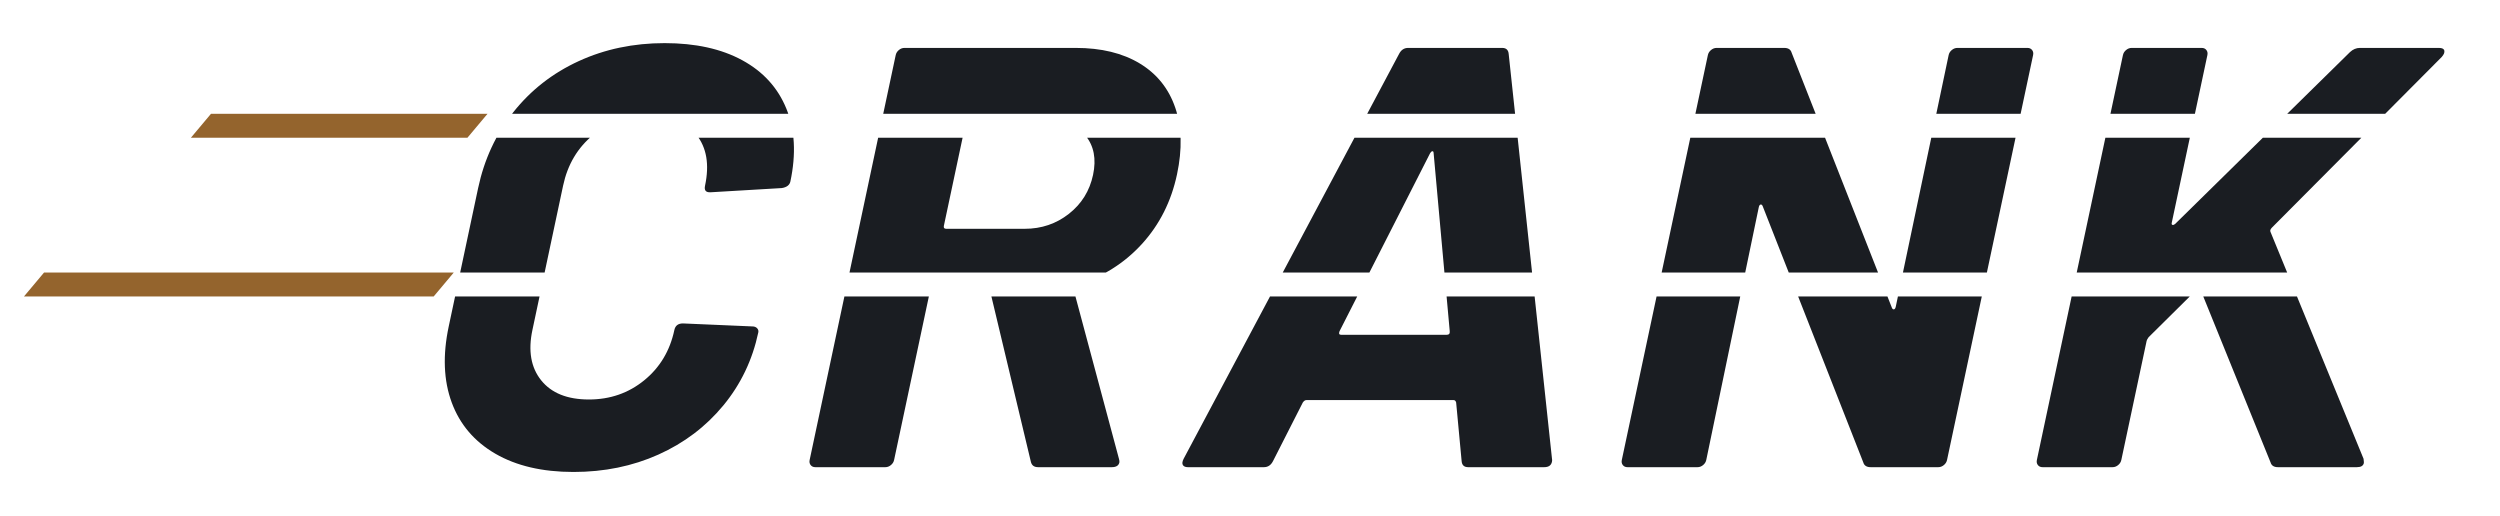
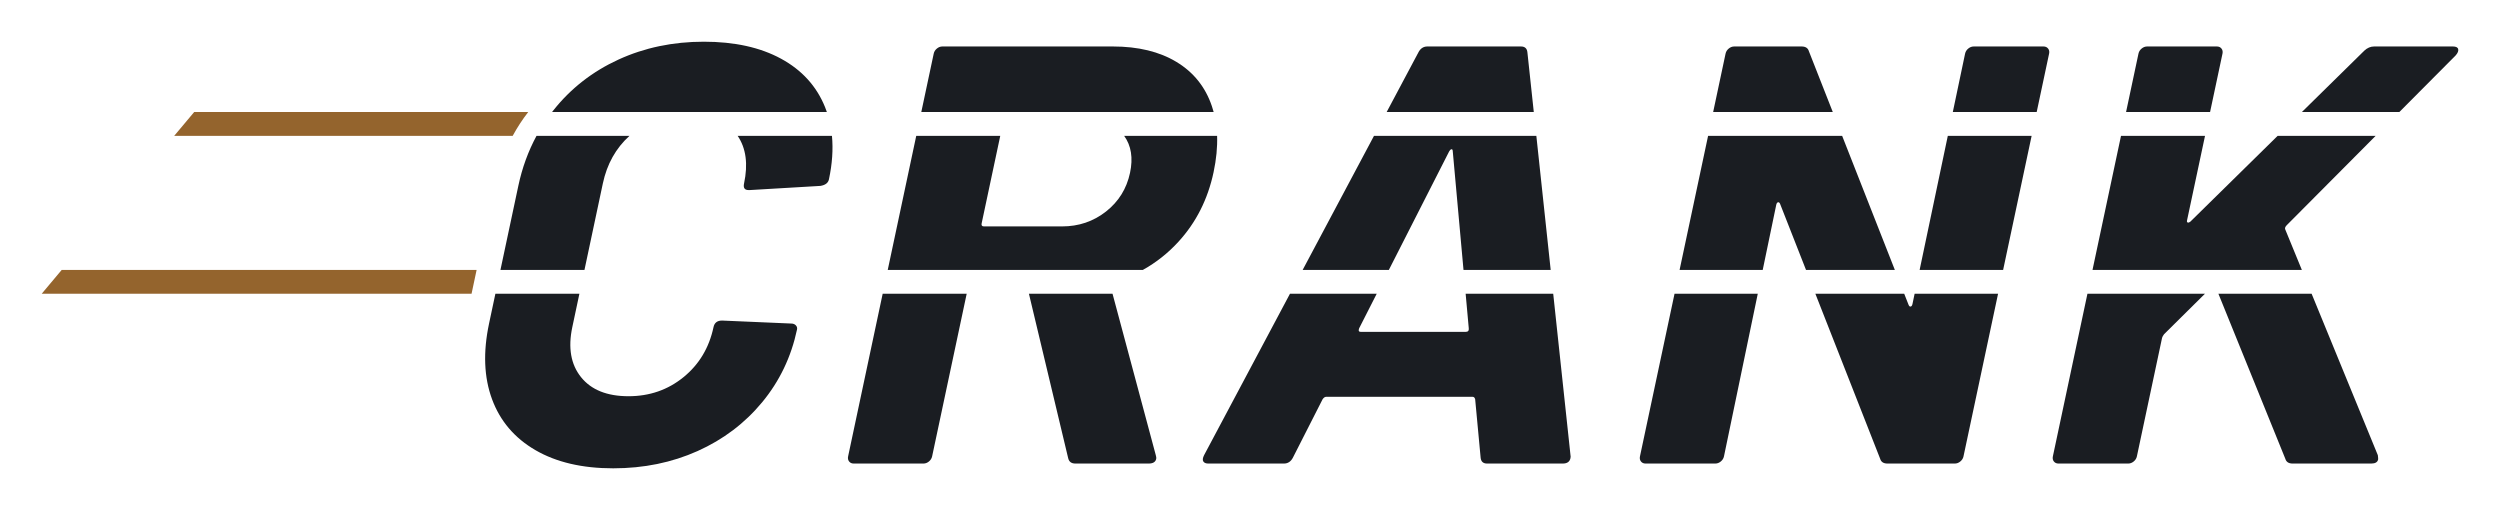
- <svg xmlns="http://www.w3.org/2000/svg" viewBox="-652.24 -780 4174.03 860" role="img" aria-label="crank">
-   <clipPath id="wordmark-light-cut">
-     <rect x="-53" y="-760" width="3594.79" height="170" />
-     <rect x="-53" y="-550" width="3594.79" height="225" />
-     <rect x="-53" y="-285" width="3594.79" height="345" />
-   </clipPath>
+ <svg xmlns="http://www.w3.org/2000/svg" viewBox="-723.86 -778 4195.86 856" role="img" aria-label="crank">
  <g fill="#94642d">
-     <path d="M-578.68 -325H105.39L71.83 -285H-612.24Z" />
-     <path d="M-299.99 -590H161.72L128.16 -550H-333.56Z" />
+     <path d="M-653.86,-285l33.56,-40l696.37,0l-8.5,40z" />
+     <path d="M-431.5,-550l33.56,-40h560.63c-9.8,12.67 -18.5,26 -26.08,40z" />
  </g>
-   <g fill="#1a1d22" clip-path="url(#wordmark-light-cut)">
-     <g transform="matrix(1 0 -0.21256 1 0 0)">
-       <g>
-         <path transform="translate(0 0)" d="M307 8Q229 8 170-22.5Q111-53 79-108Q47-163 47-235L47-235L47-466Q47-538 79-593Q111-648 170-678Q229-708 307-708L307-708Q384-708 442.5-679.5Q501-651 533.5-598.5Q566-546 566-477L566-477Q566-468 554-466L554-466L437-459L435-459Q425-459 425-470L425-470Q425-523 392.5-555Q360-587 307-587L307-587Q253-587 220.5-555Q188-523 188-470L188-470L188-229Q188-177 220.5-145Q253-113 307-113L307-113Q360-113 392.5-145Q425-177 425-229L425-229Q425-240 437-240L437-240L554-235Q559-235 562.5-232Q566-229 566-225L566-225Q566-156 533.5-103Q501-50 442.5-21Q384 8 307 8L307 8Z" />
-       </g>
-       <g>
-         <path transform="translate(636 0)" d="M445 0Q435 0 431-9L431-9L306-286Q304-290 300-290L300-290L207-290Q202-290 202-285L202-285L202-12Q202-7 198.5-3.5Q195 0 190 0L190 0L73 0Q68 0 64.5-3.5Q61-7 61-12L61-12L61-688Q61-693 64.5-696.5Q68-700 73-700L73-700L359-700Q423-700 471.5-674Q520-648 546.5-600Q573-552 573-489L573-489Q573-421 539-372.5Q505-324 444-304L444-304Q439-302 441-297L441-297L577-14Q579-10 579-8L579-8Q579 0 568 0L568 0L445 0ZM207-579Q202-579 202-574L202-574L202-403Q202-398 207-398L207-398L338-398Q380-398 406.5-423Q433-448 433-488L433-488Q433-528 406.5-553.5Q380-579 338-579L338-579L207-579Z" />
-       </g>
-       <g>
-         <path transform="translate(1293 0)" d="M506 0Q496 0 493-10L493-10L463-108Q461-112 458-112L458-112L212-112Q209-112 207-108L207-108L178-10Q175 0 165 0L165 0L38 0Q32 0 29-3.5Q26-7 28-14L28-14L244-690Q247-700 257-700L257-700L414-700Q424-700 427-690L427-690L643-14Q644-12 644-9L644-9Q644 0 633 0L633 0L506 0ZM243-227Q242-221 247-221L247-221L423-221Q429-221 427-227L427-227L337-524Q336-528 334-527.5Q332-527 331-524L331-524L243-227Z" />
-       </g>
-       <g>
-         <path transform="translate(1992 0)" d="M463-688Q463-693 466.5-696.5Q470-700 475-700L475-700L592-700Q597-700 600.5-696.5Q604-693 604-688L604-688L604-12Q604-7 600.5-3.5Q597 0 592 0L592 0L479 0Q469 0 465-8L465-8L206-436Q204-439 202-438.5Q200-438 200-434L200-434L202-12Q202-7 198.5-3.5Q195 0 190 0L190 0L73 0Q68 0 64.5-3.5Q61-7 61-12L61-12L61-688Q61-693 64.5-696.5Q68-700 73-700L73-700L186-700Q196-700 200-692L200-692L458-266Q460-263 462-263.5Q464-264 464-268L464-268L463-688Z" />
-       </g>
-       <g>
-         <path transform="translate(2685 0)" d="M73 0Q68 0 64.5-3.5Q61-7 61-12L61-12L61-688Q61-693 64.5-696.5Q68-700 73-700L73-700L190-700Q195-700 198.5-696.5Q202-693 202-688L202-688L202-408Q202-405 204-404.5Q206-404 208-406L208-406L439-693Q445-700 454-700L454-700L586-700Q594-700 596-695.5Q598-691 594-685L594-685L371-400Q368-396 370-393L370-393L606-14Q608-8 608-7L608-7Q608 0 598 0L598 0L466 0Q456 0 452-8L452-8L274-296Q273-298 271-298Q269-298 267-296L267-296L204-217Q202-213 202-211L202-211L202-12Q202-7 198.5-3.5Q195 0 190 0L190 0L73 0Z" />
-       </g>
-     </g>
+   <g fill="#1a1d22">
+     <path d="M174.78,-22.5c-35.01,-20.33 -59.29,-48.83 -72.83,-85.5c-13.54,-36.67 -15.21,-79 -5.01,-127l10.63,-50l141,0l-11.9,56c-7.37,34.67 -2.49,62.67 14.65,84c17.13,21.33 43.7,32 79.7,32c35.33,0 66.1,-10.67 92.3,-32c26.2,-21.33 42.99,-49.33 50.35,-84c1.56,-7.33 6.34,-11 14.34,-11l115.94,5c3.33,0 5.95,1 7.86,3c1.91,2 2.58,4.33 2.01,7c-9.78,46 -29.25,86.67 -58.43,122c-29.18,35.33 -65.32,62.67 -108.43,82c-43.11,19.33 -90.33,29 -141.66,29c-52,0 -95.51,-10.17 -130.52,-30.5zM146.05,-466c6.43,-30.25 16.62,-58.25 30.56,-84h156.02c-22.89,20.69 -37.8,47.36 -44.74,80l-30.82,145h-141zM205.05,-593c29.13,-36.67 65.48,-65 109.07,-85c43.58,-20 91.38,-30 143.38,-30c51.33,0 94.48,9.5 129.44,28.5c34.96,19 59.56,46 73.78,81c1.14,2.8 2.2,5.63 3.18,8.5l-461.2,0c0.78,-1 1.56,-2 2.35,-3zM667.39,-477c-1.28,6 -6.05,9.67 -14.34,11l-118.49,7h-2c-6.67,0 -9.22,-3.67 -7.66,-11c6.94,-32.64 3.36,-59.31 -10.73,-80h158.27c2.18,22.56 0.5,46.9 -5.05,73z" />
+     <path d="M1081,0c-6.67,0 -10.7,-3 -12.09,-9l-65.88,-276l140.32,0l72.63,271c0.77,2.67 1.01,4.67 0.72,6c-1.13,5.33 -5.37,8 -12.7,8zM840.55,-12c-0.71,3.33 -2.48,6.17 -5.31,8.5c-2.83,2.33 -5.91,3.5 -9.24,3.5h-117c-3.33,0 -5.92,-1.17 -7.76,-3.5c-1.84,-2.33 -2.4,-5.17 -1.69,-8.5l58.03,-273h141zM843.24,-688c0.71,-3.33 2.48,-6.17 5.31,-8.5c2.83,-2.33 5.91,-3.5 9.24,-3.5h286c42.67,0 78.32,8.67 106.97,26c28.65,17.33 48.41,42 59.27,74c1.11,3.28 2.12,6.61 3.03,10l-490.66,0zM1312.94,-489c-9.64,45.33 -29.22,84.17 -58.76,116.5c-17.52,19.17 -37.49,35.01 -59.92,47.5l-428.18,0l47.83,-225l141,0l-31.25,147c-0.71,3.33 0.6,5 3.94,5h131c28,0 52.6,-8.33 73.81,-25c21.21,-16.67 34.65,-38.33 40.32,-65c5.29,-24.87 2,-45.54 -9.87,-62h156c0.66,19 -1.31,39.34 -5.92,61z" />
+     <path d="M1772,0c-6.67,0 -10.29,-3.33 -10.87,-10l-9.17,-98c-0.77,-2.67 -2.15,-4 -4.15,-4h-246c-2,0 -3.95,1.33 -5.85,4l-49.83,98c-3.42,6.67 -8.46,10 -15.13,10h-127c-4,0 -6.75,-1.17 -8.26,-3.5c-1.5,-2.33 -1.09,-5.83 1.23,-10.5l144.19,-271h145.59l-29.51,58c-1.52,4 -0.61,6 2.72,6h176c4,0 5.76,-2 5.28,-6l-5.25,-58l146.98,0l28.99,271c0.38,1.33 0.36,3 -0.06,5c-1.28,6 -5.58,9 -12.91,9zM1656.66,-690c3.42,-6.67 8.46,-10 15.13,-10h157c6.67,0 10.29,3.33 10.87,10l10.7,100l-246.91,0zM1714.38,-524c-0.1,-2.67 -0.85,-3.83 -2.26,-3.5c-1.4,0.33 -2.65,1.5 -3.74,3.5l-101.26,199l-144.66,0l119.72,-225l272.47,0l24.07,225l-146.32,0z" />
+     <path d="M2574.24,-688c0.71,-3.33 2.48,-6.17 5.31,-8.5c2.83,-2.33 5.91,-3.5 9.24,-3.5h117c3.33,0 5.92,1.17 7.76,3.5c1.84,2.33 2.4,5.17 1.69,8.5l-20.83,98l-140.77,0zM2571.55,-12c-0.71,3.33 -2.48,6.17 -5.31,8.5c-2.83,2.33 -5.91,3.5 -9.24,3.5h-113c-6.67,0 -10.77,-2.67 -12.3,-8l-108.75,-277l149.12,0l7.47,19c0.91,2 2.06,2.83 3.47,2.5c1.4,-0.33 2.39,-1.83 2.96,-4.5l3.57,-17l140.04,0zM2263.67,-436c-0.91,-2 -2.06,-2.83 -3.47,-2.5c-1.4,0.33 -2.39,1.83 -2.96,4.5l-22.65,109l-139.52,0l47.83,-225l225,0l88.44,225l-149.1,0zM2169.55,-12c-0.71,3.33 -2.48,6.17 -5.31,8.5c-2.83,2.33 -5.91,3.5 -9.24,3.5h-117c-3.33,0 -5.92,-1.17 -7.76,-3.5c-1.84,-2.33 -2.4,-5.17 -1.69,-8.5l58.03,-273l139.71,0zM2172.24,-688c0.71,-3.33 2.48,-6.17 5.31,-8.5c2.83,-2.33 5.91,-3.5 9.24,-3.5h113c6.67,0 10.77,2.67 12.3,8l40.09,102l-200.77,0zM2685.91,-550l-47.83,225h-140.14l47.29,-225z" />
+     <path d="M2731,0c-3.33,0 -5.92,-1.17 -7.76,-3.5c-1.84,-2.33 -2.4,-5.17 -1.69,-8.5l58.03,-273l197.23,0l-68.68,68c-1.9,2.67 -2.99,4.67 -3.28,6l-42.3,199c-0.71,3.33 -2.48,6.17 -5.31,8.5c-2.83,2.33 -5.91,3.5 -9.24,3.5zM2865.24,-688c0.71,-3.33 2.48,-6.17 5.31,-8.5c2.83,-2.33 5.91,-3.5 9.24,-3.5h117c3.33,0 5.92,1.17 7.76,3.5c1.84,2.33 2.4,5.17 1.69,8.5l-20.83,98l-141,0zM2946.72,-408c-0.43,2 -0.01,3.17 1.26,3.5c1.26,0.33 2.7,-0.17 4.32,-1.5l146.51,-144l164.47,0l-149.25,150c-2.57,2.67 -3.4,5 -2.49,7l27.89,68l-351.34,0l47.83,-225l141,0zM3244.3,-693c4.99,-4.67 10.49,-7 16.49,-7h132c5.33,0 8.35,1.5 9.04,4.5c0.7,3 -0.71,6.5 -4.23,10.5l-94.53,95l-163.57,0zM3266.98,-14c0.48,4 0.65,6.33 0.51,7c-0.99,4.67 -4.82,7 -11.49,7h-132c-6.67,0 -10.77,-2.67 -12.3,-8l-112.32,-277l156.45,0z" />
  </g>
</svg>
